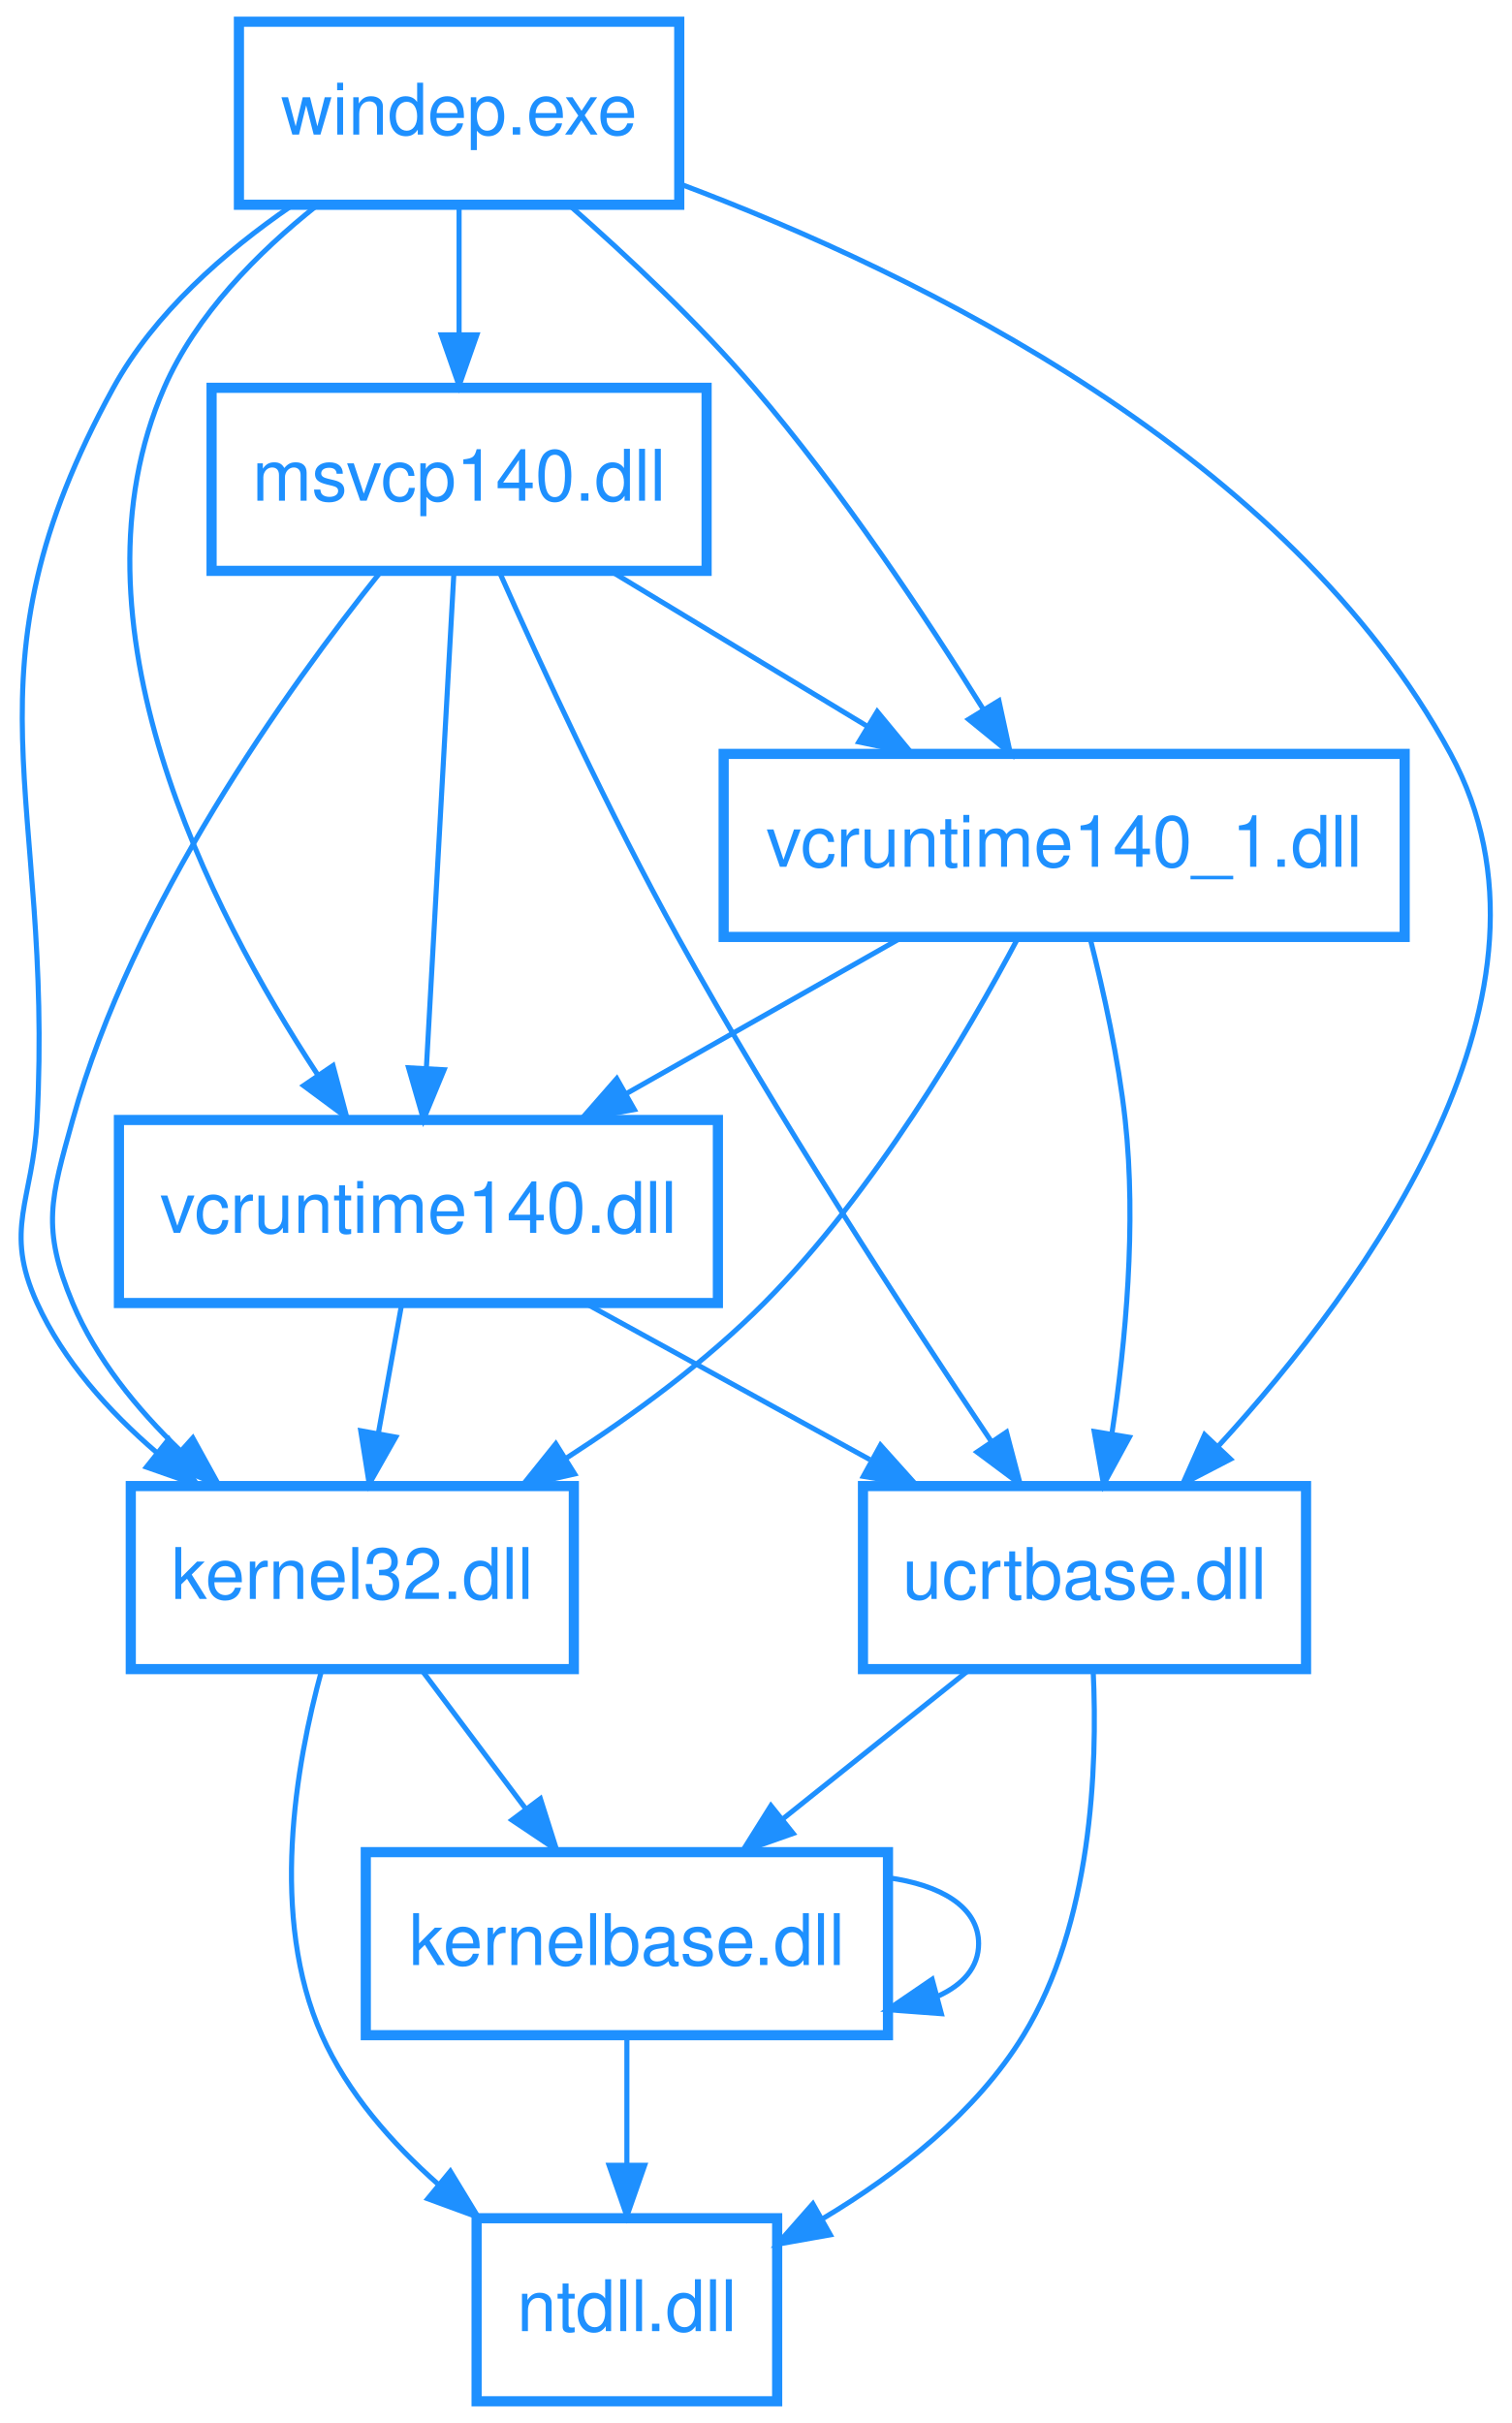
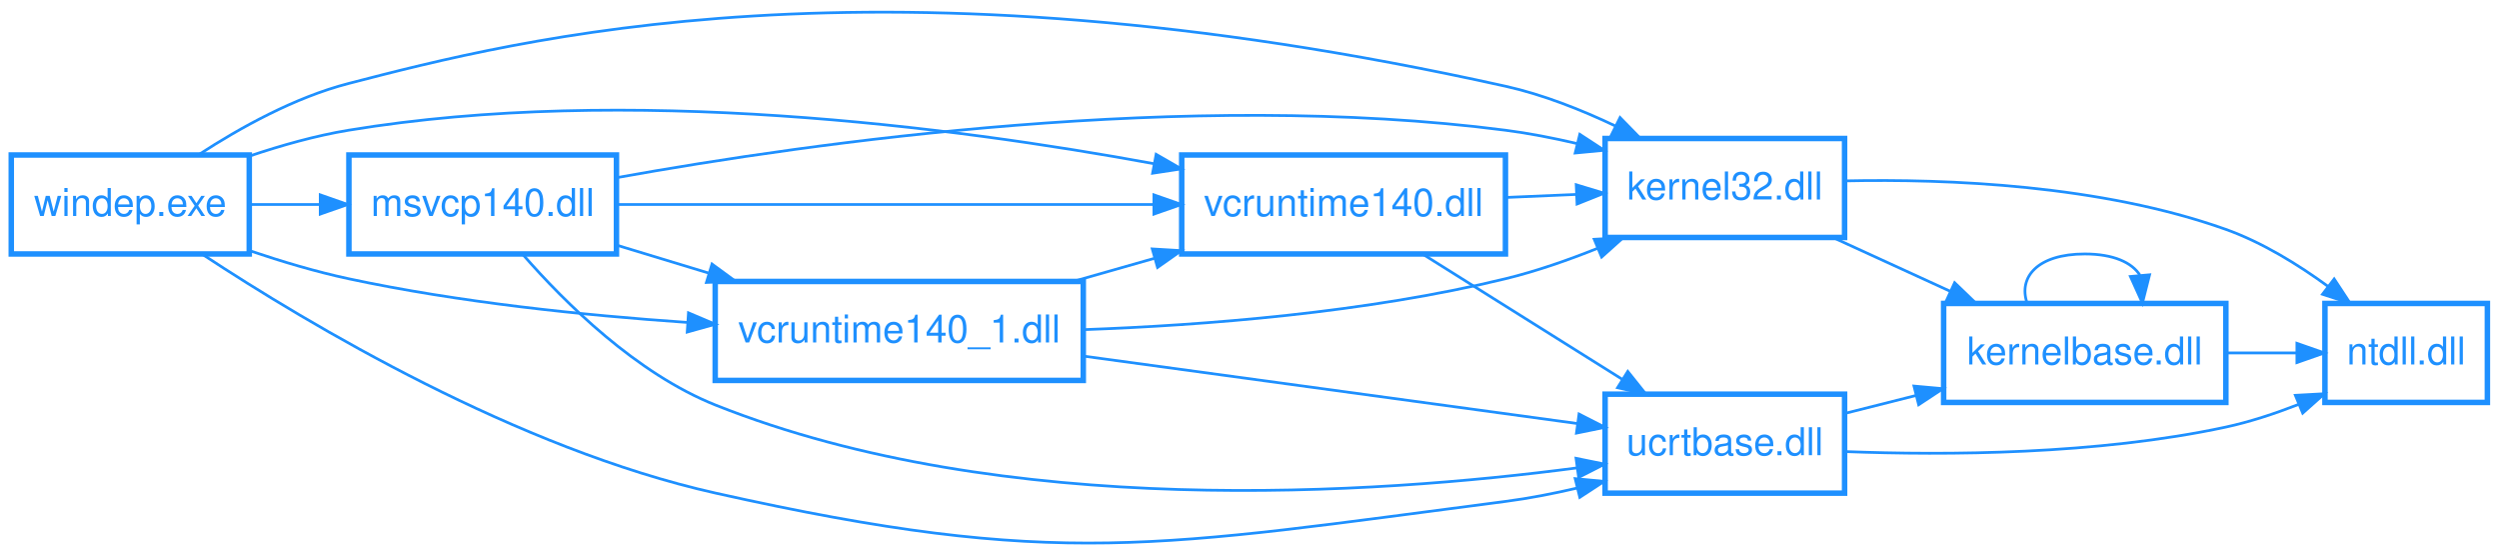
- <svg xmlns="http://www.w3.org/2000/svg" width="297pt" height="476pt" viewBox="0.00 0.00 297.34 476.00">
-   <g id="graph0" class="graph" transform="scale(1 1) rotate(0) translate(4 472)">
+ <svg xmlns="http://www.w3.org/2000/svg" width="909pt" height="202pt" viewBox="0.00 0.00 909.32 201.55">
+   <g id="graph0" class="graph" transform="scale(1 1) rotate(0) translate(4 197.5454)">
    <g id="node1" class="node">
-       <polygon fill="none" stroke="#1e90ff" stroke-width="2" points="129.588,-468 42.989,-468 42.989,-432 129.588,-432 129.588,-468" />
-       <text text-anchor="middle" x="86.288" y="-445.8" font-family="Helvetica,sans-Serif" font-size="14.00" fill="#1e90ff">windep.exe</text>
+       <polygon fill="none" stroke="#1e90ff" stroke-width="2" points="86.699,-141.431 .1,-141.431 .1,-105.431 86.699,-105.431 86.699,-141.431" />
+       <text text-anchor="middle" x="43.4" y="-119.231" font-family="Helvetica,sans-Serif" font-size="14.00" fill="#1e90ff">windep.exe</text>
    </g>
    <g id="node2" class="node">
-       <polygon fill="none" stroke="#1e90ff" stroke-width="2" points="108.856,-180 21.721,-180 21.721,-144 108.856,-144 108.856,-180" />
-       <text text-anchor="middle" x="65.288" y="-157.8" font-family="Helvetica,sans-Serif" font-size="14.00" fill="#1e90ff">kernel32.dll</text>
+       <polygon fill="none" stroke="#1e90ff" stroke-width="2" points="667.194,-147.431 580.059,-147.431 580.059,-111.431 667.194,-111.431 667.194,-147.431" />
+       <text text-anchor="middle" x="623.627" y="-125.231" font-family="Helvetica,sans-Serif" font-size="14.00" fill="#1e90ff">kernel32.dll</text>
    </g>
    <g id="edge1" class="edge">
-       <path fill="none" stroke="#1e90ff" d="M53.3,-431.773C40.189,-422.772 26.336,-410.671 18.288,-396 -12.658,-339.584 6.626,-316.26 3.288,-252 2.458,-236.022 -3.34,-230.563 3.288,-216 8.463,-204.632 17.343,-194.727 26.791,-186.612" />
-       <polygon fill="#1e90ff" stroke="#1e90ff" points="29.161,-189.199 34.793,-180.224 24.794,-183.728 29.161,-189.199" />
+       <path fill="none" stroke="#1e90ff" d="M68.452,-141.643C83.419,-151.381 103.269,-162.381 122.799,-167.431 184.088,-183.277 314.363,-217.424 543.843,-166.431 557.383,-163.422 571.36,-157.889 583.759,-152.003" />
+       <polygon fill="#1e90ff" stroke="#1e90ff" points="585.497,-155.048 592.9,-147.469 582.386,-148.777 585.497,-155.048" />
    </g>
    <g id="node3" class="node">
-       <polygon fill="none" stroke="#1e90ff" stroke-width="2" points="134.966,-396 37.611,-396 37.611,-360 134.966,-360 134.966,-396" />
-       <text text-anchor="middle" x="86.288" y="-373.8" font-family="Helvetica,sans-Serif" font-size="14.00" fill="#1e90ff">msvcp140.dll</text>
+       <polygon fill="none" stroke="#1e90ff" stroke-width="2" points="220.316,-141.431 122.96,-141.431 122.96,-105.431 220.316,-105.431 220.316,-141.431" />
+       <text text-anchor="middle" x="171.638" y="-119.231" font-family="Helvetica,sans-Serif" font-size="14.00" fill="#1e90ff">msvcp140.dll</text>
    </g>
    <g id="edge2" class="edge">
-       <path fill="none" stroke="#1e90ff" d="M86.288,-431.831C86.288,-424.131 86.288,-414.974 86.288,-406.417" />
-       <polygon fill="#1e90ff" stroke="#1e90ff" points="89.789,-406.413 86.288,-396.413 82.789,-406.413 89.789,-406.413" />
+       <path fill="none" stroke="#1e90ff" d="M86.815,-123.431C95.067,-123.431 103.831,-123.431 112.475,-123.431" />
+       <polygon fill="#1e90ff" stroke="#1e90ff" points="112.528,-126.931 122.528,-123.431 112.528,-119.931 112.528,-126.931" />
    </g>
    <g id="node4" class="node">
-       <polygon fill="none" stroke="#1e90ff" stroke-width="2" points="252.857,-180 165.719,-180 165.719,-144 252.857,-144 252.857,-180" />
-       <text text-anchor="middle" x="209.288" y="-157.8" font-family="Helvetica,sans-Serif" font-size="14.00" fill="#1e90ff">ucrtbase.dll</text>
+       <polygon fill="none" stroke="#1e90ff" stroke-width="2" points="667.196,-54.431 580.058,-54.431 580.058,-18.431 667.196,-18.431 667.196,-54.431" />
+       <text text-anchor="middle" x="623.627" y="-32.231" font-family="Helvetica,sans-Serif" font-size="14.00" fill="#1e90ff">ucrtbase.dll</text>
    </g>
    <g id="edge3" class="edge">
-       <path fill="none" stroke="#1e90ff" d="M129.847,-436.054C176.923,-418.364 249.468,-382.858 281.288,-324 306.493,-277.379 265.215,-220.181 235.488,-187.728" />
-       <polygon fill="#1e90ff" stroke="#1e90ff" points="238.006,-185.296 228.601,-180.418 232.911,-190.096 238.006,-185.296" />
+       <path fill="none" stroke="#1e90ff" d="M69.756,-105.229C108.541,-79.699 184.232,-34.571 256.477,-18.431 381.129,9.417 417.174,.961 543.843,-15.431 552.317,-16.527 561.174,-18.253 569.776,-20.256" />
+       <polygon fill="#1e90ff" stroke="#1e90ff" points="569.17,-23.711 579.717,-22.712 570.849,-16.915 569.17,-23.711" />
    </g>
    <g id="node5" class="node">
-       <polygon fill="none" stroke="#1e90ff" stroke-width="2" points="137.189,-252 19.388,-252 19.388,-216 137.189,-216 137.189,-252" />
-       <text text-anchor="middle" x="78.288" y="-229.8" font-family="Helvetica,sans-Serif" font-size="14.00" fill="#1e90ff">vcruntime140.dll</text>
+       <polygon fill="none" stroke="#1e90ff" stroke-width="2" points="543.793,-141.431 425.992,-141.431 425.992,-105.431 543.793,-105.431 543.793,-141.431" />
+       <text text-anchor="middle" x="484.893" y="-119.231" font-family="Helvetica,sans-Serif" font-size="14.00" fill="#1e90ff">vcruntime140.dll</text>
    </g>
    <g id="edge4" class="edge">
-       <path fill="none" stroke="#1e90ff" d="M58.328,-431.862C46.734,-422.662 34.548,-410.381 28.288,-396 8.316,-350.116 36.925,-293.725 58.396,-261.021" />
-       <polygon fill="#1e90ff" stroke="#1e90ff" points="61.492,-262.692 64.217,-252.454 55.702,-258.759 61.492,-262.692" />
+       <path fill="none" stroke="#1e90ff" d="M86.838,-141.055C98.339,-144.928 110.877,-148.459 122.799,-150.431 223.927,-167.155 342.67,-151.741 415.853,-138.268" />
+       <polygon fill="#1e90ff" stroke="#1e90ff" points="416.69,-141.672 425.87,-136.383 415.395,-134.793 416.69,-141.672" />
    </g>
    <g id="node6" class="node">
-       <polygon fill="none" stroke="#1e90ff" stroke-width="2" points="272.255,-324 138.322,-324 138.322,-288 272.255,-288 272.255,-324" />
-       <text text-anchor="middle" x="205.288" y="-301.8" font-family="Helvetica,sans-Serif" font-size="14.00" fill="#1e90ff">vcruntime140_1.dll</text>
+       <polygon fill="none" stroke="#1e90ff" stroke-width="2" points="390.176,-95.431 256.243,-95.431 256.243,-59.431 390.176,-59.431 390.176,-95.431" />
+       <text text-anchor="middle" x="323.21" y="-73.231" font-family="Helvetica,sans-Serif" font-size="14.00" fill="#1e90ff">vcruntime140_1.dll</text>
    </g>
    <g id="edge5" class="edge">
-       <path fill="none" stroke="#1e90ff" d="M108.072,-431.825C119.459,-421.819 133.279,-408.851 144.288,-396 161.385,-376.043 177.927,-351.176 189.462,-332.64" />
-       <polygon fill="#1e90ff" stroke="#1e90ff" points="192.456,-334.453 194.702,-324.099 186.489,-330.792 192.456,-334.453" />
+       <path fill="none" stroke="#1e90ff" d="M86.984,-106.575C98.483,-102.692 110.983,-98.963 122.799,-96.431 162.938,-87.827 208.433,-83.119 245.92,-80.542" />
+       <polygon fill="#1e90ff" stroke="#1e90ff" points="246.517,-84.011 256.269,-79.871 246.064,-77.026 246.517,-84.011" />
    </g>
    <g id="node7" class="node">
-       <polygon fill="none" stroke="#1e90ff" stroke-width="2" points="170.638,-108 67.939,-108 67.939,-72 170.638,-72 170.638,-108" />
-       <text text-anchor="middle" x="119.288" y="-85.8" font-family="Helvetica,sans-Serif" font-size="14.00" fill="#1e90ff">kernelbase.dll</text>
+       <polygon fill="none" stroke="#1e90ff" stroke-width="2" points="805.935,-87.431 703.236,-87.431 703.236,-51.431 805.935,-51.431 805.935,-87.431" />
+       <text text-anchor="middle" x="754.585" y="-65.231" font-family="Helvetica,sans-Serif" font-size="14.00" fill="#1e90ff">kernelbase.dll</text>
    </g>
    <g id="edge15" class="edge">
-       <path fill="none" stroke="#1e90ff" d="M78.915,-143.831C85.135,-135.539 92.621,-125.557 99.448,-116.453" />
-       <polygon fill="#1e90ff" stroke="#1e90ff" points="102.278,-118.513 105.478,-108.413 96.678,-114.313 102.278,-118.513" />
+       <path fill="none" stroke="#1e90ff" d="M662.919,-111.429C676.392,-105.256 691.636,-98.272 705.77,-91.796" />
+       <polygon fill="#1e90ff" stroke="#1e90ff" points="707.235,-94.975 714.869,-87.627 704.319,-88.611 707.235,-94.975" />
    </g>
    <g id="node8" class="node">
-       <polygon fill="none" stroke="#1e90ff" stroke-width="2" points="148.845,-36 89.731,-36 89.731,0 148.845,0 148.845,-36" />
-       <text text-anchor="middle" x="119.288" y="-13.8" font-family="Helvetica,sans-Serif" font-size="14.00" fill="#1e90ff">ntdll.dll</text>
+       <polygon fill="none" stroke="#1e90ff" stroke-width="2" points="901.095,-87.431 841.981,-87.431 841.981,-51.431 901.095,-51.431 901.095,-87.431" />
+       <text text-anchor="middle" x="871.538" y="-65.231" font-family="Helvetica,sans-Serif" font-size="14.00" fill="#1e90ff">ntdll.dll</text>
    </g>
    <g id="edge16" class="edge">
-       <path fill="none" stroke="#1e90ff" d="M59.281,-143.881C54.112,-125.059 48.968,-95.174 59.288,-72 64.322,-60.698 73.019,-50.77 82.254,-42.611" />
-       <polygon fill="#1e90ff" stroke="#1e90ff" points="84.57,-45.238 90.07,-36.183 80.124,-39.832 84.57,-45.238" />
+       <path fill="none" stroke="#1e90ff" d="M667.252,-132.011C704.991,-132.811 760.462,-130.509 805.76,-114.431 819.06,-109.71 832.204,-101.607 843.205,-93.567" />
+       <polygon fill="#1e90ff" stroke="#1e90ff" points="845.343,-96.338 851.167,-87.487 841.095,-90.775 845.343,-96.338" />
    </g>
    <g id="edge11" class="edge">
-       <path fill="none" stroke="#1e90ff" d="M70.915,-359.878C52.326,-336.658 22.067,-294.331 10.289,-252 6,-236.585 4.098,-230.754 10.289,-216 14.894,-205.025 22.938,-195.157 31.476,-186.953" />
-       <polygon fill="#1e90ff" stroke="#1e90ff" points="33.919,-189.464 39.032,-180.185 29.248,-184.25 33.919,-189.464" />
+       <path fill="none" stroke="#1e90ff" d="M220.588,-133.221C291.921,-146.076 428.509,-165.355 543.843,-150.431 552.317,-149.334 561.174,-147.608 569.776,-145.606" />
+       <polygon fill="#1e90ff" stroke="#1e90ff" points="570.849,-148.946 579.717,-143.149 569.17,-142.15 570.849,-148.946" />
    </g>
    <g id="edge12" class="edge">
-       <path fill="none" stroke="#1e90ff" d="M94.232,-359.749C102.425,-341.335 115.867,-312.239 129.288,-288 148.741,-252.871 173.958,-214.101 190.832,-188.97" />
-       <polygon fill="#1e90ff" stroke="#1e90ff" points="193.95,-190.607 196.645,-180.361 188.149,-186.69 193.95,-190.607" />
+       <path fill="none" stroke="#1e90ff" d="M186.296,-105.184C201.673,-87.57 227.592,-61.929 256.477,-50.431 361.191,-8.746 496.257,-17.933 569.895,-27.627" />
+       <polygon fill="#1e90ff" stroke="#1e90ff" points="569.486,-31.103 579.869,-28.992 570.436,-24.168 569.486,-31.103" />
    </g>
    <g id="edge13" class="edge">
-       <path fill="none" stroke="#1e90ff" d="M85.275,-359.762C83.911,-335.201 81.469,-291.247 79.864,-262.354" />
-       <polygon fill="#1e90ff" stroke="#1e90ff" points="83.343,-261.88 79.293,-252.09 76.354,-262.268 83.343,-261.88" />
+       <path fill="none" stroke="#1e90ff" d="M220.584,-123.431C273.044,-123.431 356.74,-123.431 415.874,-123.431" />
+       <polygon fill="#1e90ff" stroke="#1e90ff" points="415.88,-126.931 425.88,-123.431 415.88,-119.931 415.88,-126.931" />
    </g>
    <g id="edge14" class="edge">
-       <path fill="none" stroke="#1e90ff" d="M116.317,-359.831C131.538,-350.622 150.201,-339.33 166.497,-329.471" />
-       <polygon fill="#1e90ff" stroke="#1e90ff" points="168.525,-332.334 175.269,-324.163 164.902,-326.345 168.525,-332.334" />
+       <path fill="none" stroke="#1e90ff" d="M220.431,-108.623C231.073,-105.393 242.533,-101.915 253.803,-98.495" />
+       <polygon fill="#1e90ff" stroke="#1e90ff" points="255.08,-101.765 263.632,-95.512 253.047,-95.067 255.08,-101.765" />
    </g>
    <g id="edge17" class="edge">
-       <path fill="none" stroke="#1e90ff" d="M186.578,-143.831C175.493,-134.963 161.993,-124.164 150.003,-114.572" />
-       <polygon fill="#1e90ff" stroke="#1e90ff" points="151.987,-111.677 141.992,-108.163 147.614,-117.143 151.987,-111.677" />
+       <path fill="none" stroke="#1e90ff" d="M667.234,-47.419C675.559,-49.517 684.418,-51.749 693.178,-53.957" />
+       <polygon fill="#1e90ff" stroke="#1e90ff" points="692.442,-57.381 702.995,-56.43 694.153,-50.593 692.442,-57.381" />
    </g>
    <g id="edge18" class="edge">
-       <path fill="none" stroke="#1e90ff" d="M210.996,-143.675C211.894,-124.413 210.694,-93.92 197.288,-72 187.966,-56.757 172.538,-44.736 157.852,-35.943" />
-       <polygon fill="#1e90ff" stroke="#1e90ff" points="159.297,-32.74 148.866,-30.886 155.864,-38.84 159.297,-32.74" />
+       <path fill="none" stroke="#1e90ff" d="M667.208,-33.562C704.439,-32.129 759.204,-32.448 805.76,-42.431 814.617,-44.33 823.802,-47.359 832.398,-50.714" />
+       <polygon fill="#1e90ff" stroke="#1e90ff" points="831.225,-54.016 841.804,-54.597 833.896,-47.546 831.225,-54.016" />
    </g>
    <g id="edge9" class="edge">
-       <path fill="none" stroke="#1e90ff" d="M75.008,-215.831C73.618,-208.131 71.964,-198.974 70.419,-190.417" />
-       <polygon fill="#1e90ff" stroke="#1e90ff" points="73.834,-189.632 68.613,-180.413 66.946,-190.876 73.834,-189.632" />
+       <path fill="none" stroke="#1e90ff" d="M544.131,-125.993C552.613,-126.359 561.302,-126.735 569.675,-127.097" />
+       <polygon fill="#1e90ff" stroke="#1e90ff" points="569.554,-130.595 579.696,-127.531 569.857,-123.602 569.554,-130.595" />
    </g>
    <g id="edge10" class="edge">
-       <path fill="none" stroke="#1e90ff" d="M111.345,-215.831C128.256,-206.537 149.027,-195.121 167.083,-185.197" />
-       <polygon fill="#1e90ff" stroke="#1e90ff" points="169.165,-188.047 176.242,-180.163 165.793,-181.912 169.165,-188.047" />
+       <path fill="none" stroke="#1e90ff" d="M513.638,-105.404C534.658,-92.223 563.362,-74.223 586.176,-59.916" />
+       <polygon fill="#1e90ff" stroke="#1e90ff" points="588.305,-62.712 594.918,-54.434 584.586,-56.782 588.305,-62.712" />
    </g>
    <g id="edge6" class="edge">
-       <path fill="none" stroke="#1e90ff" d="M196.268,-287.911C186.014,-268.569 167.871,-237.75 146.288,-216 134.863,-204.486 120.619,-194.015 107.277,-185.424" />
-       <polygon fill="#1e90ff" stroke="#1e90ff" points="109.014,-182.382 98.677,-180.058 105.308,-188.321 109.014,-182.382" />
+       <path fill="none" stroke="#1e90ff" d="M390.2,-77.898C434.384,-79.496 493.23,-84.096 543.843,-96.431 554.994,-99.148 566.612,-103.192 577.42,-107.527" />
+       <polygon fill="#1e90ff" stroke="#1e90ff" points="576.101,-110.768 586.678,-111.384 578.793,-104.307 576.101,-110.768" />
    </g>
    <g id="edge7" class="edge">
-       <path fill="none" stroke="#1e90ff" d="M210.408,-287.673C213.041,-277.298 215.968,-264.028 217.288,-252 219.542,-231.469 217.361,-208.248 214.711,-190.536" />
-       <polygon fill="#1e90ff" stroke="#1e90ff" points="218.104,-189.597 213.036,-180.293 211.196,-190.727 218.104,-189.597" />
+       <path fill="none" stroke="#1e90ff" d="M390.255,-68.281C444.453,-60.884 519.743,-50.608 569.995,-43.75" />
+       <polygon fill="#1e90ff" stroke="#1e90ff" points="570.575,-47.204 580.009,-42.383 569.628,-40.268 570.575,-47.204" />
    </g>
    <g id="edge8" class="edge">
-       <path fill="none" stroke="#1e90ff" d="M173.241,-287.831C156.846,-278.537 136.71,-267.121 119.206,-257.197" />
-       <polygon fill="#1e90ff" stroke="#1e90ff" points="120.751,-254.05 110.326,-252.163 117.299,-260.139 120.751,-254.05" />
+       <path fill="none" stroke="#1e90ff" d="M386.647,-95.479C396.334,-98.235 406.372,-101.091 416.166,-103.878" />
+       <polygon fill="#1e90ff" stroke="#1e90ff" points="415.282,-107.265 425.858,-106.635 417.198,-100.532 415.282,-107.265" />
    </g>
    <g id="edge19" class="edge">
-       <path fill="none" stroke="#1e90ff" d="M170.572,-102.985C180.998,-101.57 188.463,-97.242 188.463,-90 188.463,-85.361 185.399,-81.917 180.456,-79.669" />
-       <polygon fill="#1e90ff" stroke="#1e90ff" points="181.138,-76.228 170.572,-77.015 179.323,-82.989 181.138,-76.228" />
+       <path fill="none" stroke="#1e90ff" d="M733.6,-87.583C730.371,-96.97 737.367,-105.431 754.585,-105.431 765.078,-105.431 771.774,-102.289 774.674,-97.71" />
+       <polygon fill="#1e90ff" stroke="#1e90ff" points="778.175,-97.853 775.571,-87.583 771.202,-97.236 778.175,-97.853" />
    </g>
    <g id="edge20" class="edge">
-       <path fill="none" stroke="#1e90ff" d="M119.288,-71.831C119.288,-64.131 119.288,-54.974 119.288,-46.417" />
-       <polygon fill="#1e90ff" stroke="#1e90ff" points="122.789,-46.413 119.288,-36.413 115.789,-46.413 122.789,-46.413" />
+       <path fill="none" stroke="#1e90ff" d="M805.882,-69.431C814.513,-69.431 823.356,-69.431 831.643,-69.431" />
+       <polygon fill="#1e90ff" stroke="#1e90ff" points="831.785,-72.931 841.785,-69.431 831.785,-65.931 831.785,-72.931" />
    </g>
  </g>
</svg>
